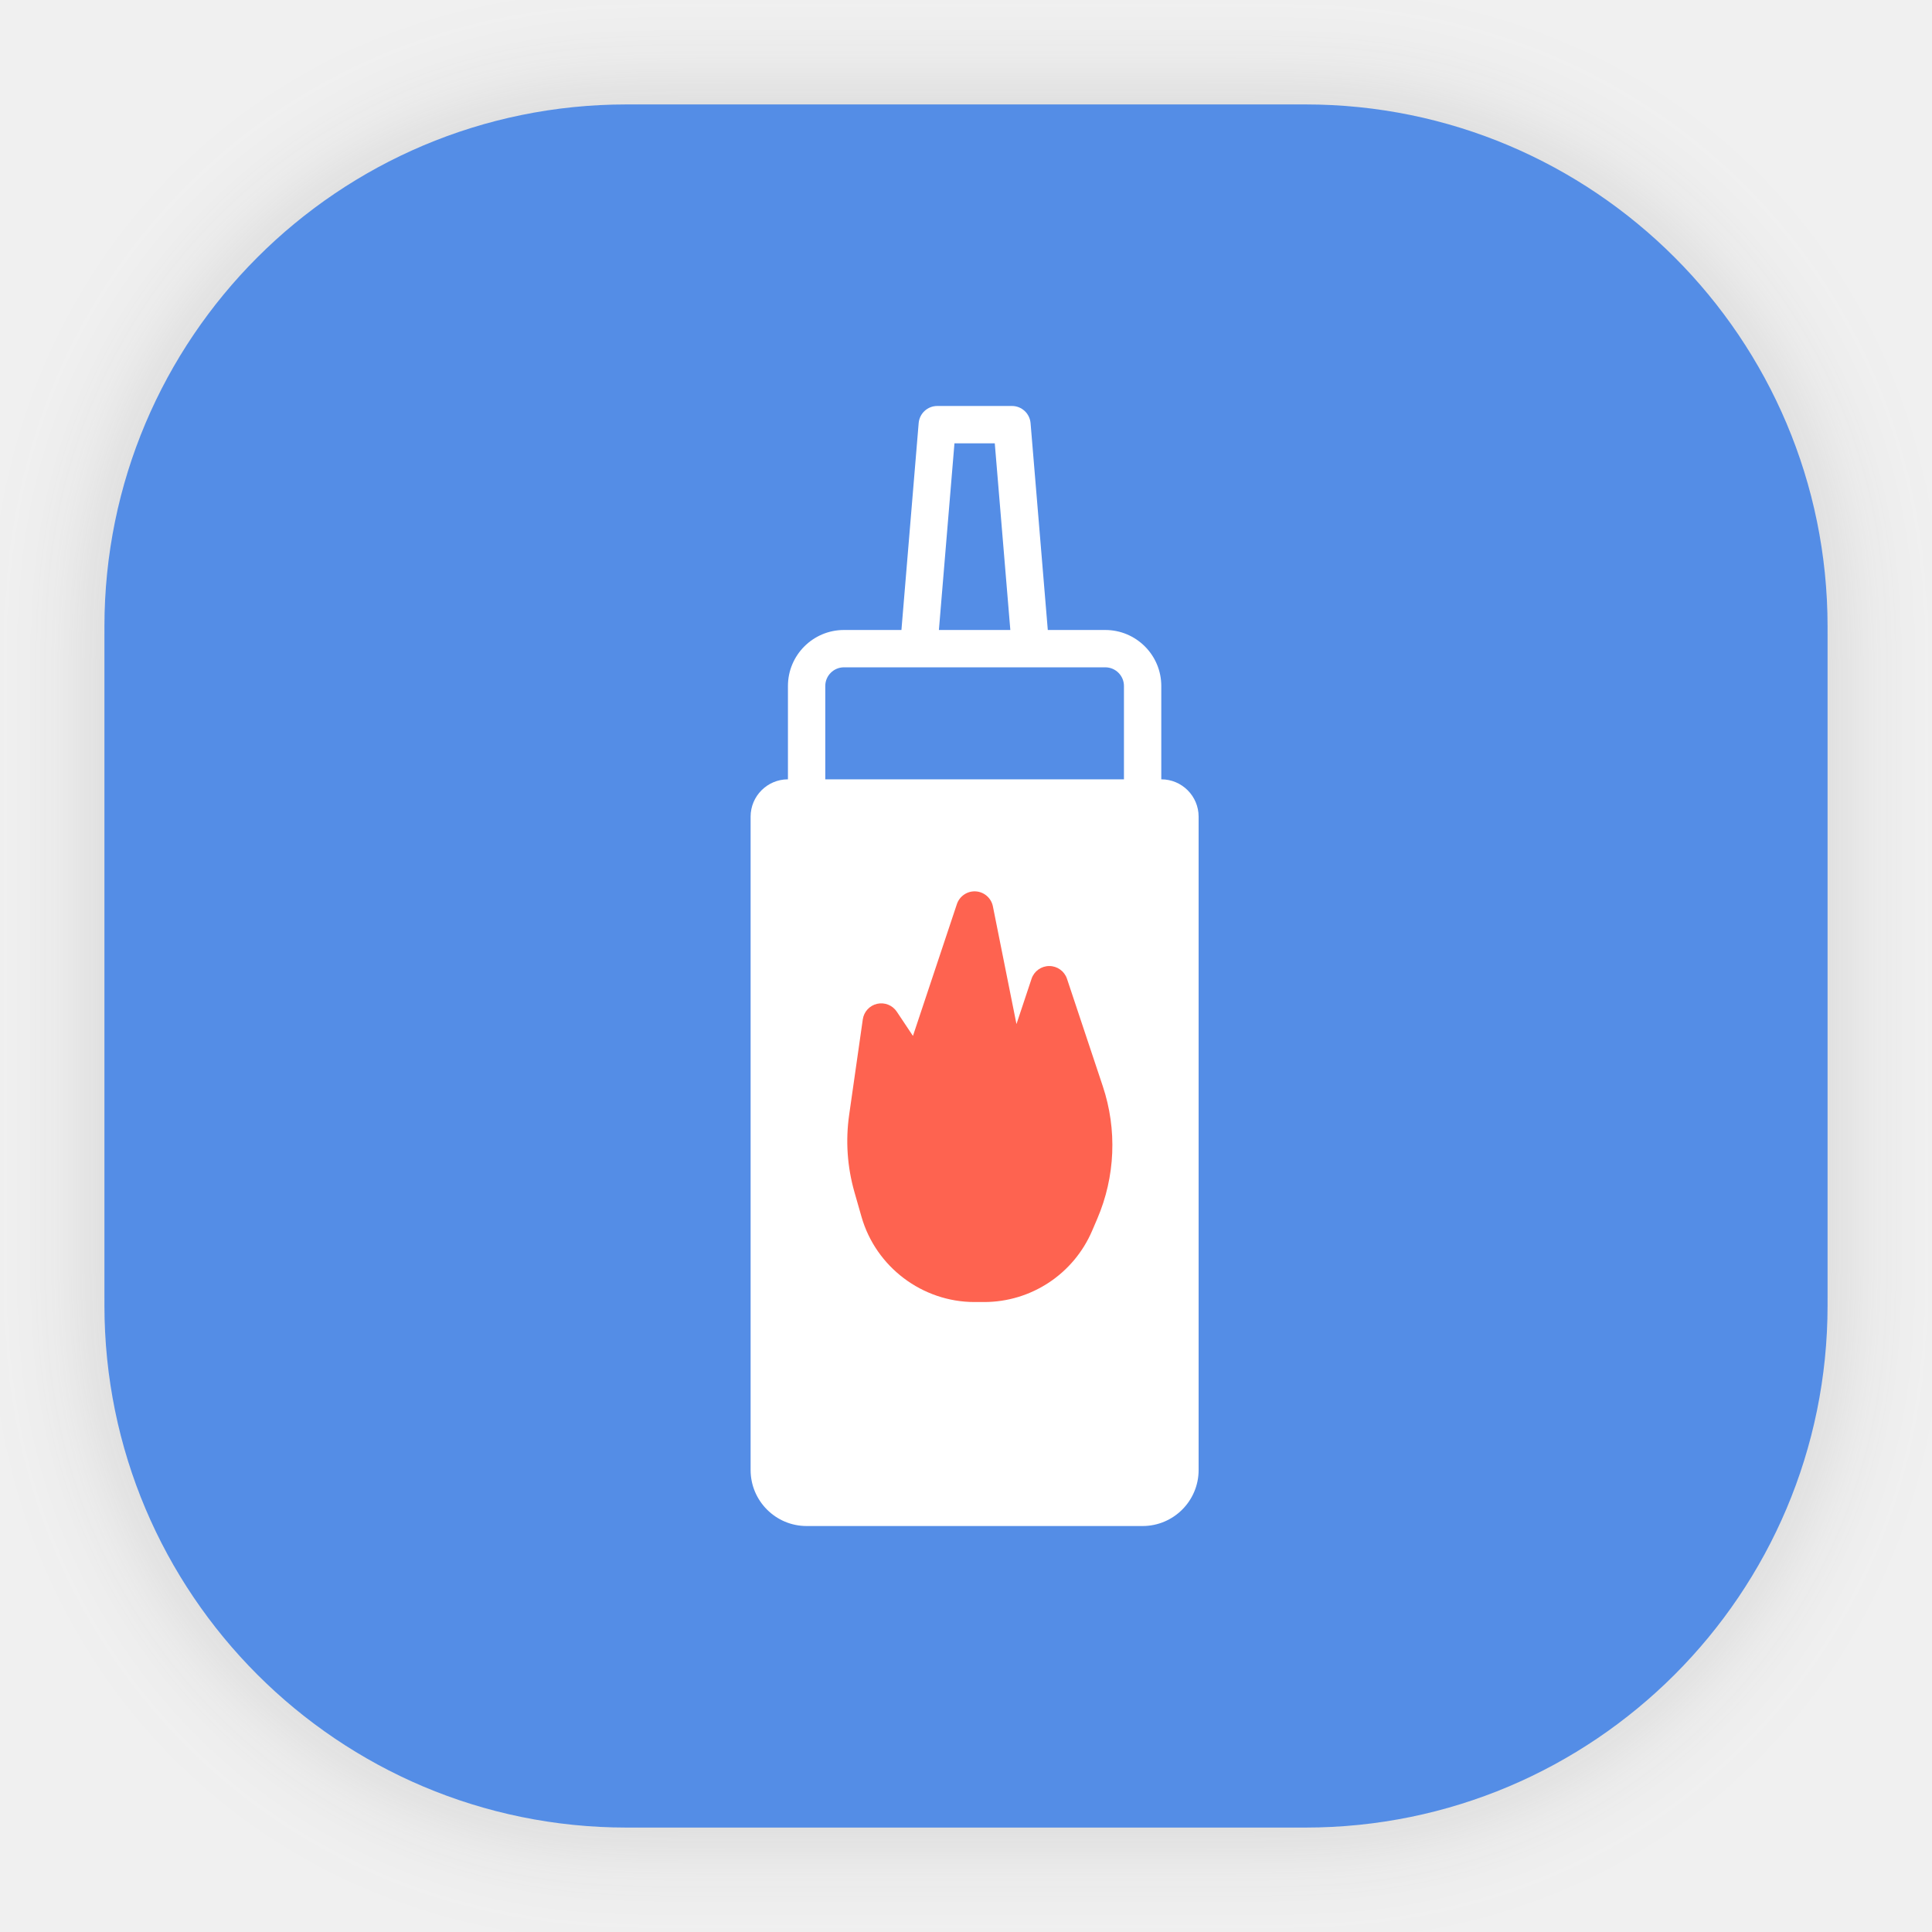
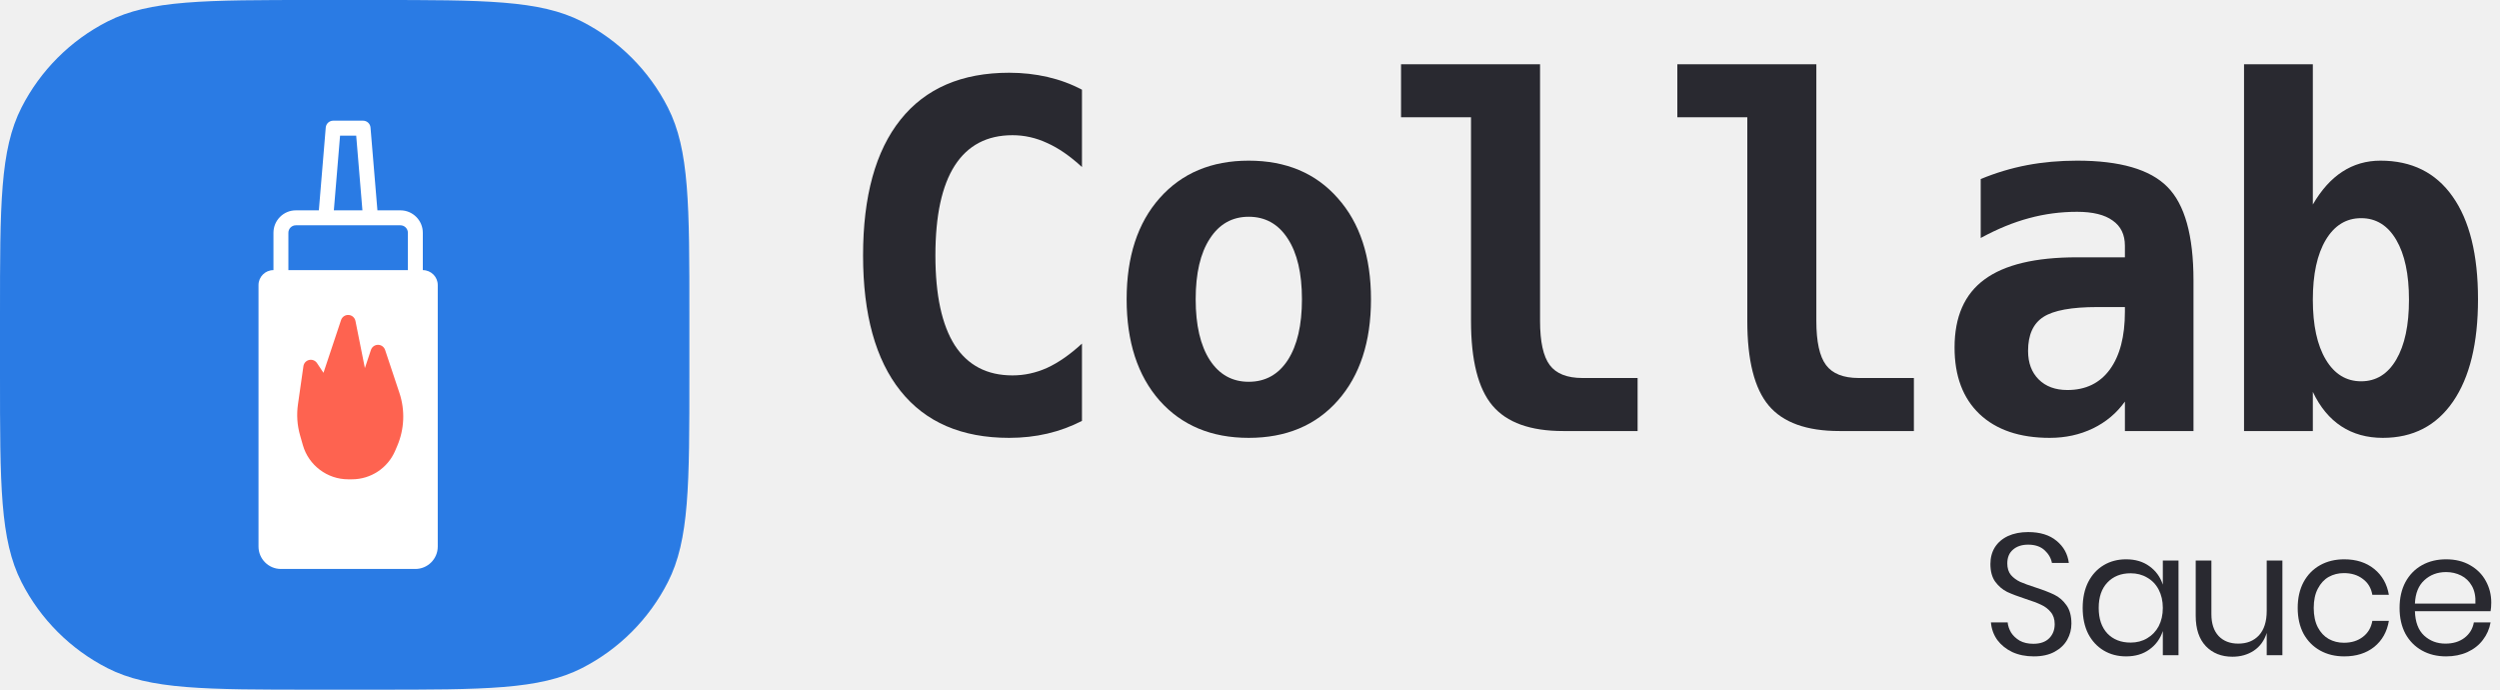
- <svg xmlns="http://www.w3.org/2000/svg" width="74" height="74" viewBox="0 0 74 74" fill="none">
-   <g filter="url(#filter0_d)">
-     <rect x="4" y="4" width="66" height="66" rx="20" fill="#548DE6" />
-     <path d="M44.48 29.85V26.275C44.48 25.092 43.518 24.13 42.335 24.13H40.133L39.473 16.206C39.441 15.835 39.132 15.55 38.76 15.55H35.9C35.528 15.55 35.218 15.835 35.187 16.206L34.527 24.13H32.325C31.142 24.13 30.18 25.092 30.18 26.275V29.85C29.391 29.85 28.75 30.491 28.75 31.28V56.305C28.75 57.488 29.712 58.45 30.895 58.45H43.765C44.948 58.45 45.91 57.488 45.91 56.305V31.28C45.91 30.491 45.269 29.85 44.48 29.85ZM36.558 16.98H38.102L38.698 24.13H35.962L36.558 16.98ZM31.61 26.275C31.61 25.881 31.931 25.56 32.325 25.56H35.185H39.475H42.335C42.729 25.56 43.05 25.881 43.05 26.275V29.85H31.61V26.275ZM44.48 56.305C44.48 56.699 44.159 57.02 43.765 57.02H30.895C30.501 57.02 30.18 56.699 30.18 56.305V31.28H30.895H43.765H44.48V56.305Z" fill="white" />
-     <rect x="29.211" y="30.564" width="16.087" height="26.812" fill="white" />
-     <path d="M40.868 37.489C40.77 37.198 40.497 37.001 40.189 37.001C39.882 37.001 39.608 37.198 39.511 37.489L38.933 39.225L38.03 34.715C37.967 34.398 37.697 34.162 37.374 34.142C37.053 34.121 36.754 34.322 36.651 34.629L34.968 39.678L34.349 38.749C34.185 38.503 33.887 38.383 33.596 38.448C33.307 38.514 33.089 38.751 33.047 39.044L32.526 42.691C32.382 43.692 32.451 44.693 32.729 45.667L32.997 46.604C33.546 48.527 35.327 49.871 37.328 49.871H37.691C39.495 49.871 41.12 48.799 41.831 47.141L42.028 46.681C42.718 45.07 42.794 43.267 42.239 41.603L40.868 37.489Z" fill="#FE6350" />
-   </g>
-   <defs>
-     <filter id="filter0_d" x="0" y="0" width="74" height="74" filterUnits="userSpaceOnUse" color-interpolation-filters="sRGB">
-       <feFlood flood-opacity="0" result="BackgroundImageFix" />
-       <feColorMatrix in="SourceAlpha" type="matrix" values="0 0 0 0 0 0 0 0 0 0 0 0 0 0 0 0 0 0 127 0" />
-       <feOffset />
-       <feGaussianBlur stdDeviation="2" />
-       <feColorMatrix type="matrix" values="0 0 0 0 0.45 0 0 0 0 0.45 0 0 0 0 0.45 0 0 0 0.25 0" />
-       <feBlend mode="normal" in2="BackgroundImageFix" result="effect1_dropShadow" />
-       <feBlend mode="normal" in="SourceGraphic" in2="effect1_dropShadow" result="shape" />
-     </filter>
-   </defs>
+ <svg xmlns="http://www.w3.org/2000/svg" width="145" height="40" viewBox="0 0 145 40" fill="none">
+   <path d="M62.779 24.412C62.141 24.74 61.471 24.986 60.77 25.15C60.068 25.314 59.329 25.396 58.555 25.396C55.802 25.396 53.701 24.49 52.252 22.676C50.803 20.862 50.078 18.241 50.078 14.815C50.078 11.378 50.803 8.753 52.252 6.939C53.701 5.126 55.802 4.219 58.555 4.219C59.329 4.219 60.072 4.301 60.783 4.465C61.494 4.629 62.16 4.875 62.779 5.203V9.688C62.087 9.049 61.412 8.585 60.756 8.293C60.109 7.992 59.439 7.842 58.746 7.842C57.27 7.842 56.153 8.43 55.397 9.605C54.649 10.772 54.275 12.508 54.275 14.815C54.275 17.111 54.649 18.848 55.397 20.023C56.153 21.19 57.27 21.773 58.746 21.773C59.439 21.773 60.109 21.628 60.756 21.336C61.412 21.035 62.087 20.566 62.779 19.928V24.412Z" fill="#292930" />
+   <path d="M72.453 12.572C71.496 12.572 70.744 12.996 70.197 13.844C69.65 14.682 69.377 15.854 69.377 17.357C69.377 18.861 69.65 20.037 70.197 20.885C70.744 21.723 71.496 22.143 72.453 22.143C73.419 22.143 74.176 21.723 74.722 20.885C75.269 20.037 75.543 18.861 75.543 17.357C75.543 15.854 75.269 14.682 74.722 13.844C74.176 12.996 73.419 12.572 72.453 12.572ZM65.371 17.357C65.371 14.887 66.009 12.932 67.285 11.492C68.57 10.043 70.293 9.318 72.453 9.318C74.622 9.318 76.345 10.043 77.621 11.492C78.906 12.932 79.549 14.887 79.549 17.357C79.549 19.828 78.906 21.787 77.621 23.236C76.345 24.676 74.622 25.396 72.453 25.396C70.293 25.396 68.57 24.676 67.285 23.236C66.009 21.787 65.371 19.828 65.371 17.357Z" fill="#292930" />
+   <path d="M85.353 18.615V6.803H81.293V3.727H89.359V18.615C89.359 19.818 89.546 20.671 89.92 21.172C90.293 21.673 90.927 21.924 91.82 21.924H95.019V25H90.699C88.794 25 87.427 24.508 86.597 23.523C85.768 22.539 85.353 20.903 85.353 18.615Z" fill="#292930" />
+   <path d="M101.384 18.615V6.803H97.324V3.727H105.39V18.615C105.39 19.818 105.577 20.671 105.951 21.172C106.324 21.673 106.958 21.924 107.851 21.924H111.05V25H106.73C104.825 25 103.458 24.508 102.628 23.523C101.799 22.539 101.384 20.903 101.384 18.615Z" fill="#292930" />
+   <path d="M121.695 17.809C120.2 17.809 119.156 18 118.564 18.383C117.971 18.766 117.675 19.422 117.675 20.352C117.675 21.044 117.88 21.596 118.29 22.006C118.701 22.416 119.257 22.621 119.958 22.621C121.016 22.621 121.836 22.225 122.419 21.432C123.003 20.63 123.294 19.513 123.294 18.082V17.809H121.695ZM127.273 16.264V25H123.294V23.291C122.811 23.965 122.191 24.485 121.435 24.85C120.678 25.214 119.844 25.396 118.933 25.396C117.192 25.396 115.834 24.936 114.859 24.016C113.893 23.095 113.41 21.81 113.41 20.16C113.41 18.374 113.988 17.057 115.146 16.209C116.303 15.352 118.094 14.924 120.519 14.924H123.294V14.254C123.294 13.607 123.057 13.119 122.583 12.791C122.119 12.454 121.43 12.285 120.519 12.285C119.562 12.285 118.632 12.408 117.73 12.654C116.837 12.891 115.902 13.274 114.927 13.803V10.385C115.811 10.02 116.709 9.751 117.62 9.578C118.532 9.405 119.498 9.318 120.519 9.318C123.007 9.318 124.753 9.824 125.755 10.836C126.767 11.848 127.273 13.657 127.273 16.264Z" fill="#292930" />
+   <path d="M139.777 17.385C139.777 15.908 139.53 14.751 139.038 13.912C138.546 13.074 137.867 12.654 137.001 12.654C136.135 12.654 135.452 13.074 134.95 13.912C134.449 14.751 134.198 15.908 134.198 17.385C134.198 18.861 134.449 20.019 134.95 20.857C135.452 21.696 136.135 22.115 137.001 22.115C137.867 22.115 138.546 21.696 139.038 20.857C139.53 20.019 139.777 18.861 139.777 17.385ZM134.198 11.861C134.691 11.014 135.26 10.38 135.907 9.961C136.564 9.533 137.302 9.318 138.122 9.318C139.936 9.318 141.331 10.011 142.306 11.396C143.29 12.782 143.782 14.769 143.782 17.357C143.782 19.91 143.299 21.887 142.333 23.291C141.367 24.695 140.009 25.396 138.259 25.396C137.338 25.396 136.536 25.173 135.853 24.727C135.169 24.28 134.618 23.615 134.198 22.73V25H130.206V3.727H134.198V11.861Z" fill="#292930" />
+   <path d="M120.19 36.17C120.19 36.503 120.11 36.813 119.95 37.1C119.79 37.387 119.547 37.62 119.22 37.8C118.893 37.98 118.49 38.07 118.01 38.07C117.543 38.07 117.127 37.987 116.76 37.82C116.4 37.647 116.11 37.413 115.89 37.12C115.677 36.82 115.553 36.48 115.52 36.1H116.49C116.51 36.3 116.577 36.497 116.69 36.69C116.81 36.877 116.977 37.033 117.19 37.16C117.41 37.28 117.673 37.34 117.98 37.34C118.38 37.34 118.687 37.233 118.9 37.02C119.113 36.807 119.22 36.533 119.22 36.2C119.22 35.913 119.143 35.68 118.99 35.5C118.843 35.32 118.66 35.18 118.44 35.08C118.22 34.973 117.92 34.86 117.54 34.74C117.093 34.593 116.733 34.457 116.46 34.33C116.193 34.197 115.963 34 115.77 33.74C115.583 33.48 115.49 33.137 115.49 32.71C115.49 32.343 115.577 32.02 115.75 31.74C115.93 31.46 116.183 31.243 116.51 31.09C116.843 30.937 117.233 30.86 117.68 30.86C118.373 30.86 118.923 31.03 119.33 31.37C119.737 31.703 119.973 32.13 120.04 32.65H119.06C119.007 32.37 118.863 32.123 118.63 31.91C118.397 31.697 118.08 31.59 117.68 31.59C117.313 31.59 117.02 31.687 116.8 31.88C116.58 32.067 116.47 32.333 116.47 32.68C116.47 32.953 116.54 33.177 116.68 33.35C116.827 33.517 117.007 33.65 117.22 33.75C117.433 33.843 117.727 33.95 118.1 34.07C118.553 34.217 118.917 34.357 119.19 34.49C119.47 34.623 119.707 34.827 119.9 35.1C120.093 35.367 120.19 35.723 120.19 36.17Z" fill="#292930" />
+   <path d="M123.364 32.44C123.897 32.44 124.347 32.573 124.714 32.84C125.087 33.107 125.347 33.463 125.494 33.91V32.51H126.404V38H125.494V36.6C125.347 37.047 125.087 37.403 124.714 37.67C124.347 37.937 123.897 38.07 123.364 38.07C122.877 38.07 122.444 37.957 122.064 37.73C121.684 37.503 121.384 37.18 121.164 36.76C120.95 36.333 120.844 35.833 120.844 35.26C120.844 34.687 120.95 34.187 121.164 33.76C121.384 33.333 121.684 33.007 122.064 32.78C122.444 32.553 122.877 32.44 123.364 32.44ZM123.624 33.25C123.064 33.25 122.614 33.43 122.274 33.79C121.94 34.143 121.774 34.633 121.774 35.26C121.774 35.887 121.94 36.38 122.274 36.74C122.614 37.093 123.064 37.27 123.624 37.27C123.984 37.27 124.304 37.187 124.584 37.02C124.87 36.853 125.094 36.62 125.254 36.32C125.414 36.013 125.494 35.66 125.494 35.26C125.494 34.86 125.414 34.507 125.254 34.2C125.094 33.893 124.87 33.66 124.584 33.5C124.304 33.333 123.984 33.25 123.624 33.25Z" fill="#292930" />
+   <path d="M132.432 32.51V38H131.522V36.71C131.382 37.157 131.132 37.5 130.772 37.74C130.419 37.973 130.005 38.09 129.532 38.09C128.899 38.09 128.385 37.887 127.992 37.48C127.599 37.067 127.402 36.477 127.402 35.71V32.51H128.312V35.62C128.312 36.167 128.452 36.59 128.732 36.89C129.012 37.183 129.392 37.33 129.872 37.33C130.372 37.33 130.772 37.17 131.072 36.85C131.372 36.523 131.522 36.05 131.522 35.43V32.51H132.432Z" fill="#292930" />
+   <path d="M136.02 32.44C136.72 32.44 137.3 32.627 137.76 33C138.22 33.373 138.503 33.873 138.61 34.5H137.65C137.583 34.107 137.4 33.8 137.1 33.58C136.806 33.353 136.44 33.24 136 33.24C135.68 33.24 135.386 33.313 135.12 33.46C134.86 33.607 134.65 33.833 134.49 34.14C134.33 34.44 134.25 34.813 134.25 35.26C134.25 35.707 134.33 36.083 134.49 36.39C134.65 36.69 134.86 36.913 135.12 37.06C135.386 37.207 135.68 37.28 136 37.28C136.44 37.28 136.806 37.167 137.1 36.94C137.4 36.713 137.583 36.403 137.65 36.01H138.61C138.503 36.643 138.22 37.147 137.76 37.52C137.3 37.887 136.72 38.07 136.02 38.07C135.493 38.07 135.026 37.957 134.62 37.73C134.213 37.503 133.893 37.18 133.66 36.76C133.433 36.333 133.32 35.833 133.32 35.26C133.32 34.687 133.433 34.187 133.66 33.76C133.893 33.333 134.213 33.007 134.62 32.78C135.026 32.553 135.493 32.44 136.02 32.44Z" fill="#292930" />
+   <path d="M144.551 34.95C144.551 35.143 144.537 35.31 144.511 35.45H140.121C140.141 36.077 140.317 36.547 140.651 36.86C140.991 37.173 141.404 37.33 141.891 37.33C142.331 37.33 142.697 37.22 142.991 37C143.291 36.773 143.474 36.473 143.541 36.1H144.511C144.444 36.48 144.294 36.82 144.061 37.12C143.834 37.42 143.537 37.653 143.171 37.82C142.804 37.987 142.391 38.07 141.931 38.07C141.404 38.07 140.937 37.957 140.531 37.73C140.124 37.503 139.804 37.18 139.571 36.76C139.344 36.333 139.231 35.833 139.231 35.26C139.231 34.687 139.344 34.187 139.571 33.76C139.804 33.333 140.124 33.007 140.531 32.78C140.937 32.553 141.404 32.44 141.931 32.44C142.464 32.44 142.927 32.553 143.321 32.78C143.721 33.007 144.024 33.31 144.231 33.69C144.444 34.07 144.551 34.49 144.551 34.95ZM143.631 35.01C143.651 34.603 143.584 34.263 143.431 33.99C143.277 33.717 143.067 33.513 142.801 33.38C142.534 33.247 142.244 33.18 141.931 33.18C141.431 33.18 141.011 33.337 140.671 33.65C140.331 33.957 140.147 34.41 140.121 35.01H143.631Z" fill="#292930" />
+   <path d="M0 18.286C0 11.885 0 8.685 1.246 6.24C2.341 4.09 4.09 2.341 6.24 1.246C8.685 0 11.885 0 18.286 0H21.714C28.115 0 31.315 0 33.76 1.246C35.91 2.341 37.659 4.09 38.754 6.24C40 8.685 40 11.885 40 18.286V21.714C40 28.115 40 31.315 38.754 33.76C37.659 35.91 35.91 37.659 33.76 38.754C31.315 40 28.115 40 21.714 40H18.286C11.885 40 8.685 40 6.24 38.754C4.09 37.659 2.341 35.91 1.246 33.76C0 31.315 0 28.115 0 21.714V18.286Z" fill="#2A7BE4" />
+   <path d="M24.533 15.667V13.5C24.533 12.783 23.95 12.2 23.233 12.2H21.899L21.498 7.397C21.48 7.173 21.292 7 21.067 7H19.333C19.108 7 18.92 7.173 18.901 7.397L18.501 12.2H17.167C16.45 12.2 15.867 12.783 15.867 13.5V15.667C15.389 15.667 15 16.055 15 16.533V31.7C15 32.417 15.583 33 16.3 33H24.1C24.817 33 25.4 32.417 25.4 31.7V16.533C25.4 16.055 25.011 15.667 24.533 15.667ZM19.732 7.867H20.668L21.029 12.2H19.371L19.732 7.867ZM16.733 13.5C16.733 13.261 16.928 13.067 17.167 13.067H18.9H21.5H23.233C23.472 13.067 23.667 13.261 23.667 13.5V15.667H16.733V13.5ZM24.533 31.7C24.533 31.939 24.339 32.133 24.1 32.133H16.3C16.061 32.133 15.867 31.939 15.867 31.7V16.533H16.3H24.1H24.533V31.7Z" fill="white" />
+   <path d="M15.279 16.1H25.029V32.35H15.279V16.1Z" fill="white" />
+   <path d="M22.345 20.297C22.285 20.12 22.12 20 21.933 20C21.747 20 21.581 20.12 21.522 20.297L21.172 21.349L20.625 18.615C20.586 18.423 20.423 18.28 20.227 18.268C20.032 18.256 19.851 18.377 19.789 18.563L18.769 21.623L18.394 21.06C18.294 20.911 18.114 20.838 17.938 20.878C17.762 20.918 17.63 21.061 17.605 21.239L17.289 23.449C17.202 24.056 17.243 24.663 17.412 25.253L17.574 25.82C17.907 26.986 18.987 27.8 20.199 27.8H20.419C21.513 27.8 22.497 27.151 22.928 26.146L23.047 25.867C23.466 24.891 23.512 23.798 23.176 22.79L22.345 20.297Z" fill="#FE6350" />
</svg>
